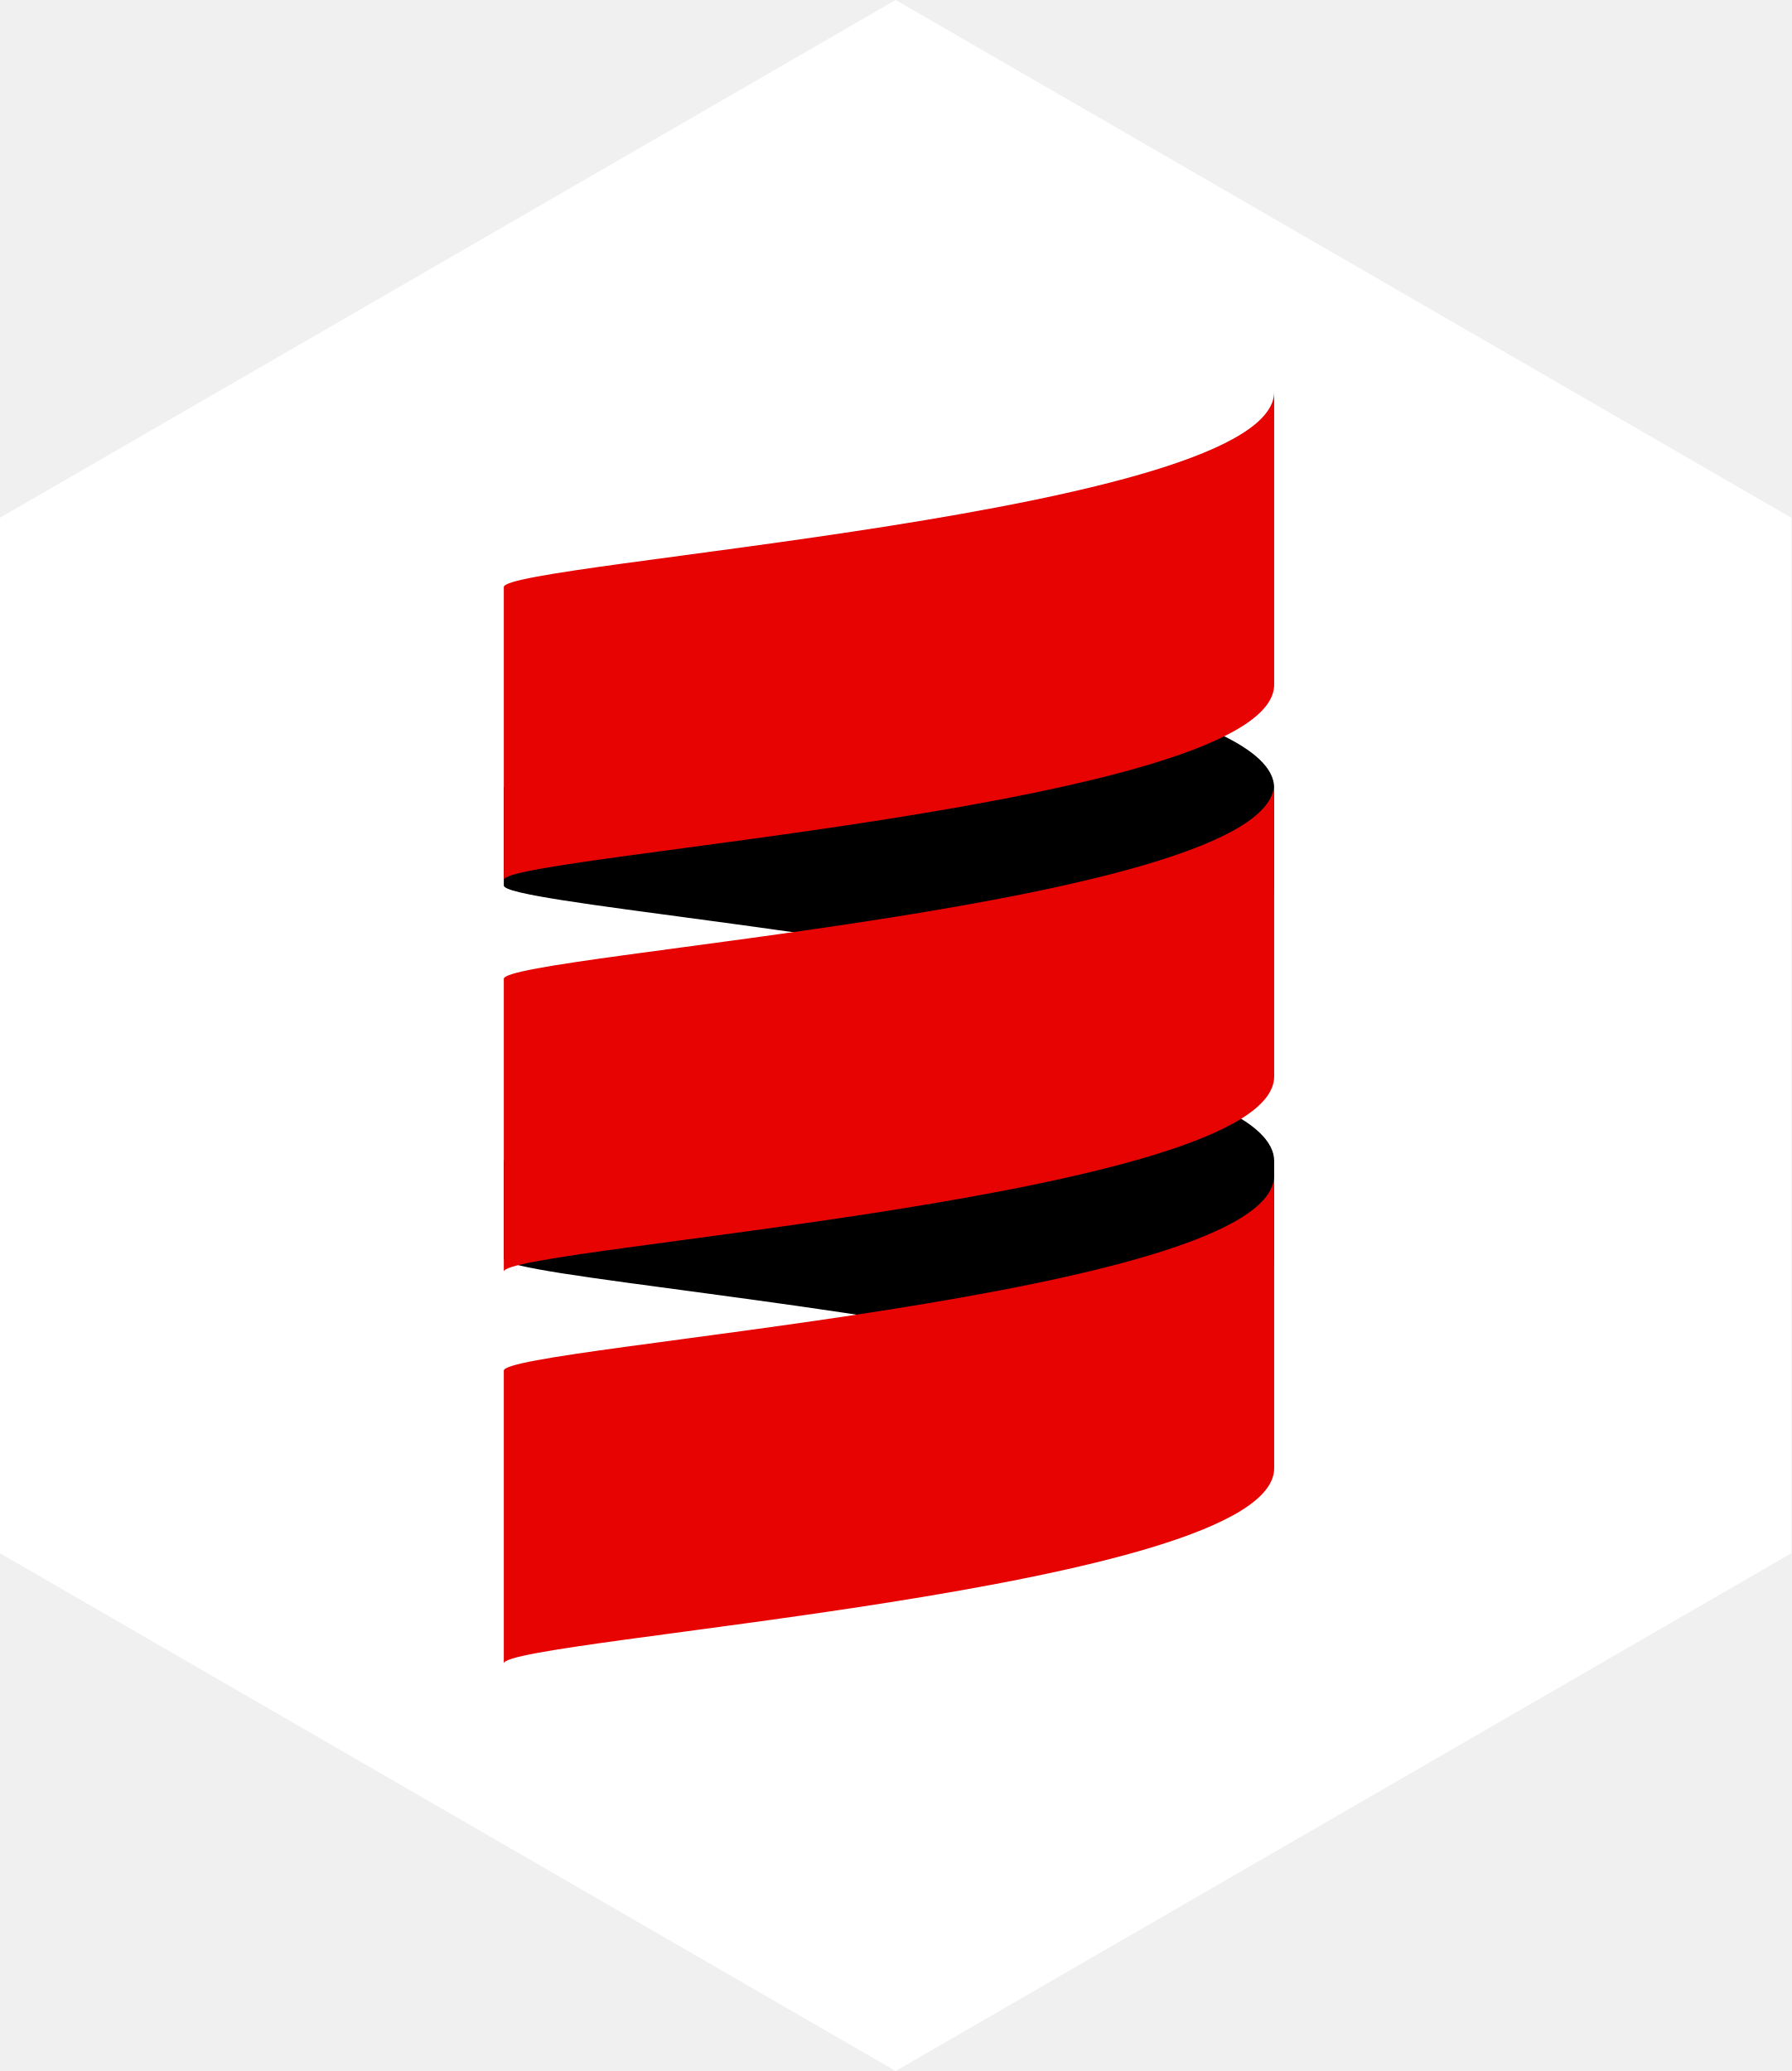
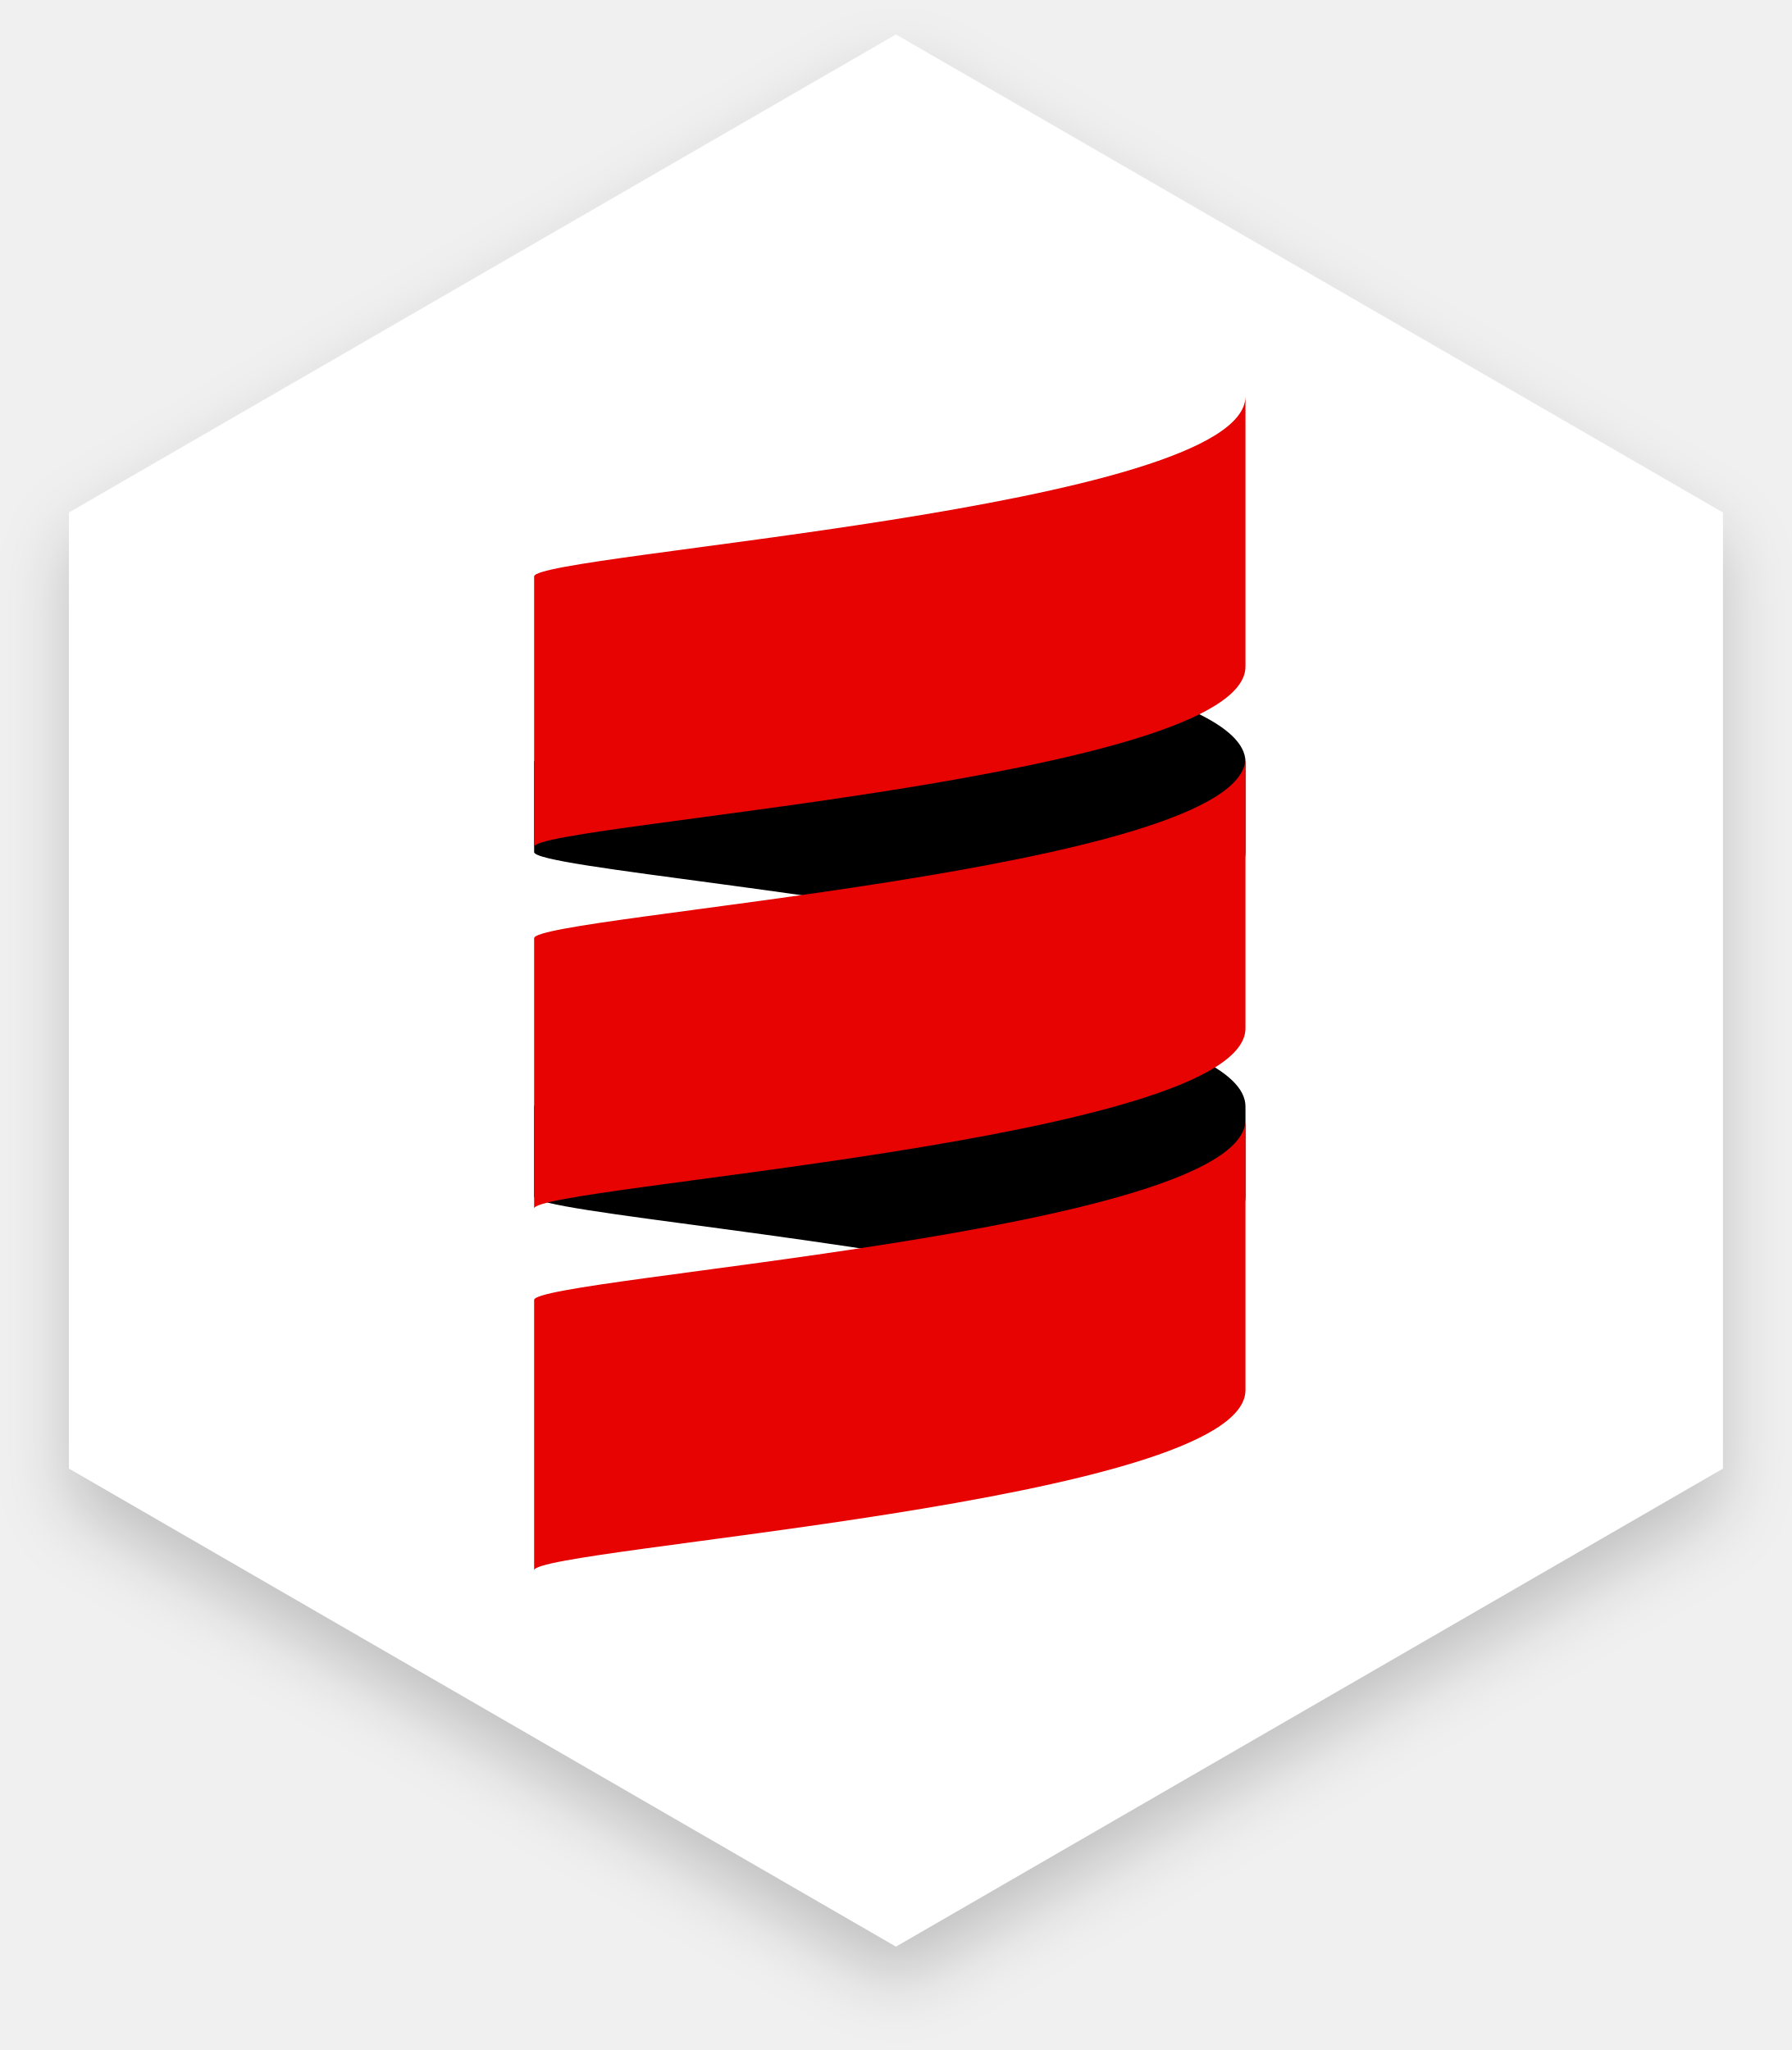
- <svg xmlns="http://www.w3.org/2000/svg" width="96px" height="111px" viewBox="0 0 96 111" version="1.1">
-   <defs />
+ <svg xmlns="http://www.w3.org/2000/svg" xmlns:xlink="http://www.w3.org/1999/xlink" width="104px" height="119px" viewBox="0 0 104 119" version="1.1">
+   <defs>
+     <polygon id="path-1" points="48 0 96 27.75 96 83.25 48 111 -2.3581137e-12 83.25 -2.38919995e-12 27.75" />
+     <filter x="-50%" y="-50%" width="200%" height="200%" filterUnits="objectBoundingBox" id="filter-2">
+       <feOffset dx="0" dy="2" in="SourceAlpha" result="shadowOffsetOuter1" />
+       <feGaussianBlur stdDeviation="2" in="shadowOffsetOuter1" result="shadowBlurOuter1" />
+       <feColorMatrix values="0 0 0 0 0   0 0 0 0 0   0 0 0 0 0  0 0 0 0.2 0" type="matrix" in="shadowBlurOuter1" />
+     </filter>
+   </defs>
  <g id="Page-1" stroke="none" stroke-width="1" fill="none" fill-rule="evenodd">
-     <g id="DesktopHD_Round7_ClientGuides-Copy" transform="translate(-1194, -1368)">
-       <g id="clients-copy" transform="translate(390, 1169)">
+     <g id="DesktopHD_Round7_ClientGuides-Copy" transform="translate(-1189, -1264)">
+       <g id="clients-copy" transform="translate(389, 1067)">
        <g id="row1">
          <g id="scala" transform="translate(804, 199)">
-             <polygon id="Polygon" fill="#FFFFFF" points="48 0 96 27.75 96 83.25 48 111 -2.3581137e-12 83.25 -2.38919995e-12 27.75" />
+             <g id="Polygon">
+               <use fill="black" fill-opacity="1" filter="url(#filter-2)" xlink:href="#path-1" />
+               <use fill="#FFFFFF" fill-rule="evenodd" xlink:href="#path-1" />
+             </g>
            <g transform="translate(27, 21)" id="Shape">
              <path d="M0,46.462 L0,41.231 C0,40.349 18.769,38.872 30.997,36 L30.997,36 C36.904,37.388 41.286,39.101 41.286,41.231 L41.286,41.231 L41.286,46.462 C41.286,48.59 36.904,50.304 30.997,51.692 L30.997,51.692 C18.769,48.819 0,47.343 0,46.462" fill="#000000" transform="translate(20.64314, 43.84615) scale(1, -1) translate(-20.64314, -43.84615) " />
              <path d="M0,26.462 L0,21.231 C0,20.349 18.769,18.872 30.997,16 L30.997,16 C36.904,17.388 41.286,19.101 41.286,21.231 L41.286,21.231 L41.286,26.462 C41.286,28.59 36.904,30.304 30.997,31.692 L30.997,31.692 C18.769,28.819 0,27.343 0,26.462" fill="#000000" transform="translate(20.64314, 23.84615) scale(1, -1) translate(-20.64314, -23.84615) " />
              <path d="M0,36.692 L0,21 C0,22.308 41.286,24.923 41.286,31.462 L41.286,31.462 L41.286,47.154 C41.286,40.615 0,38 0,36.692" fill="#E60301" transform="translate(20.64314, 34.07692) scale(1, -1) translate(-20.64314, -34.07692) " />
              <path d="M0,15.692 L0,-2.13162821e-14 C0,1.308 41.286,3.923 41.286,10.462 L41.286,10.462 L41.286,26.154 C41.286,19.615 0,17 0,15.692" fill="#E60301" transform="translate(20.64314, 13.07692) scale(1, -1) translate(-20.64314, -13.07692) " />
              <path d="M0,57.692 L0,42 C0,43.308 41.286,45.923 41.286,52.462 L41.286,52.462 L41.286,68.154 C41.286,61.615 0,59 0,57.692" fill="#E60301" transform="translate(20.64314, 55.07692) scale(1, -1) translate(-20.64314, -55.07692) " />
            </g>
          </g>
        </g>
      </g>
    </g>
  </g>
</svg>
